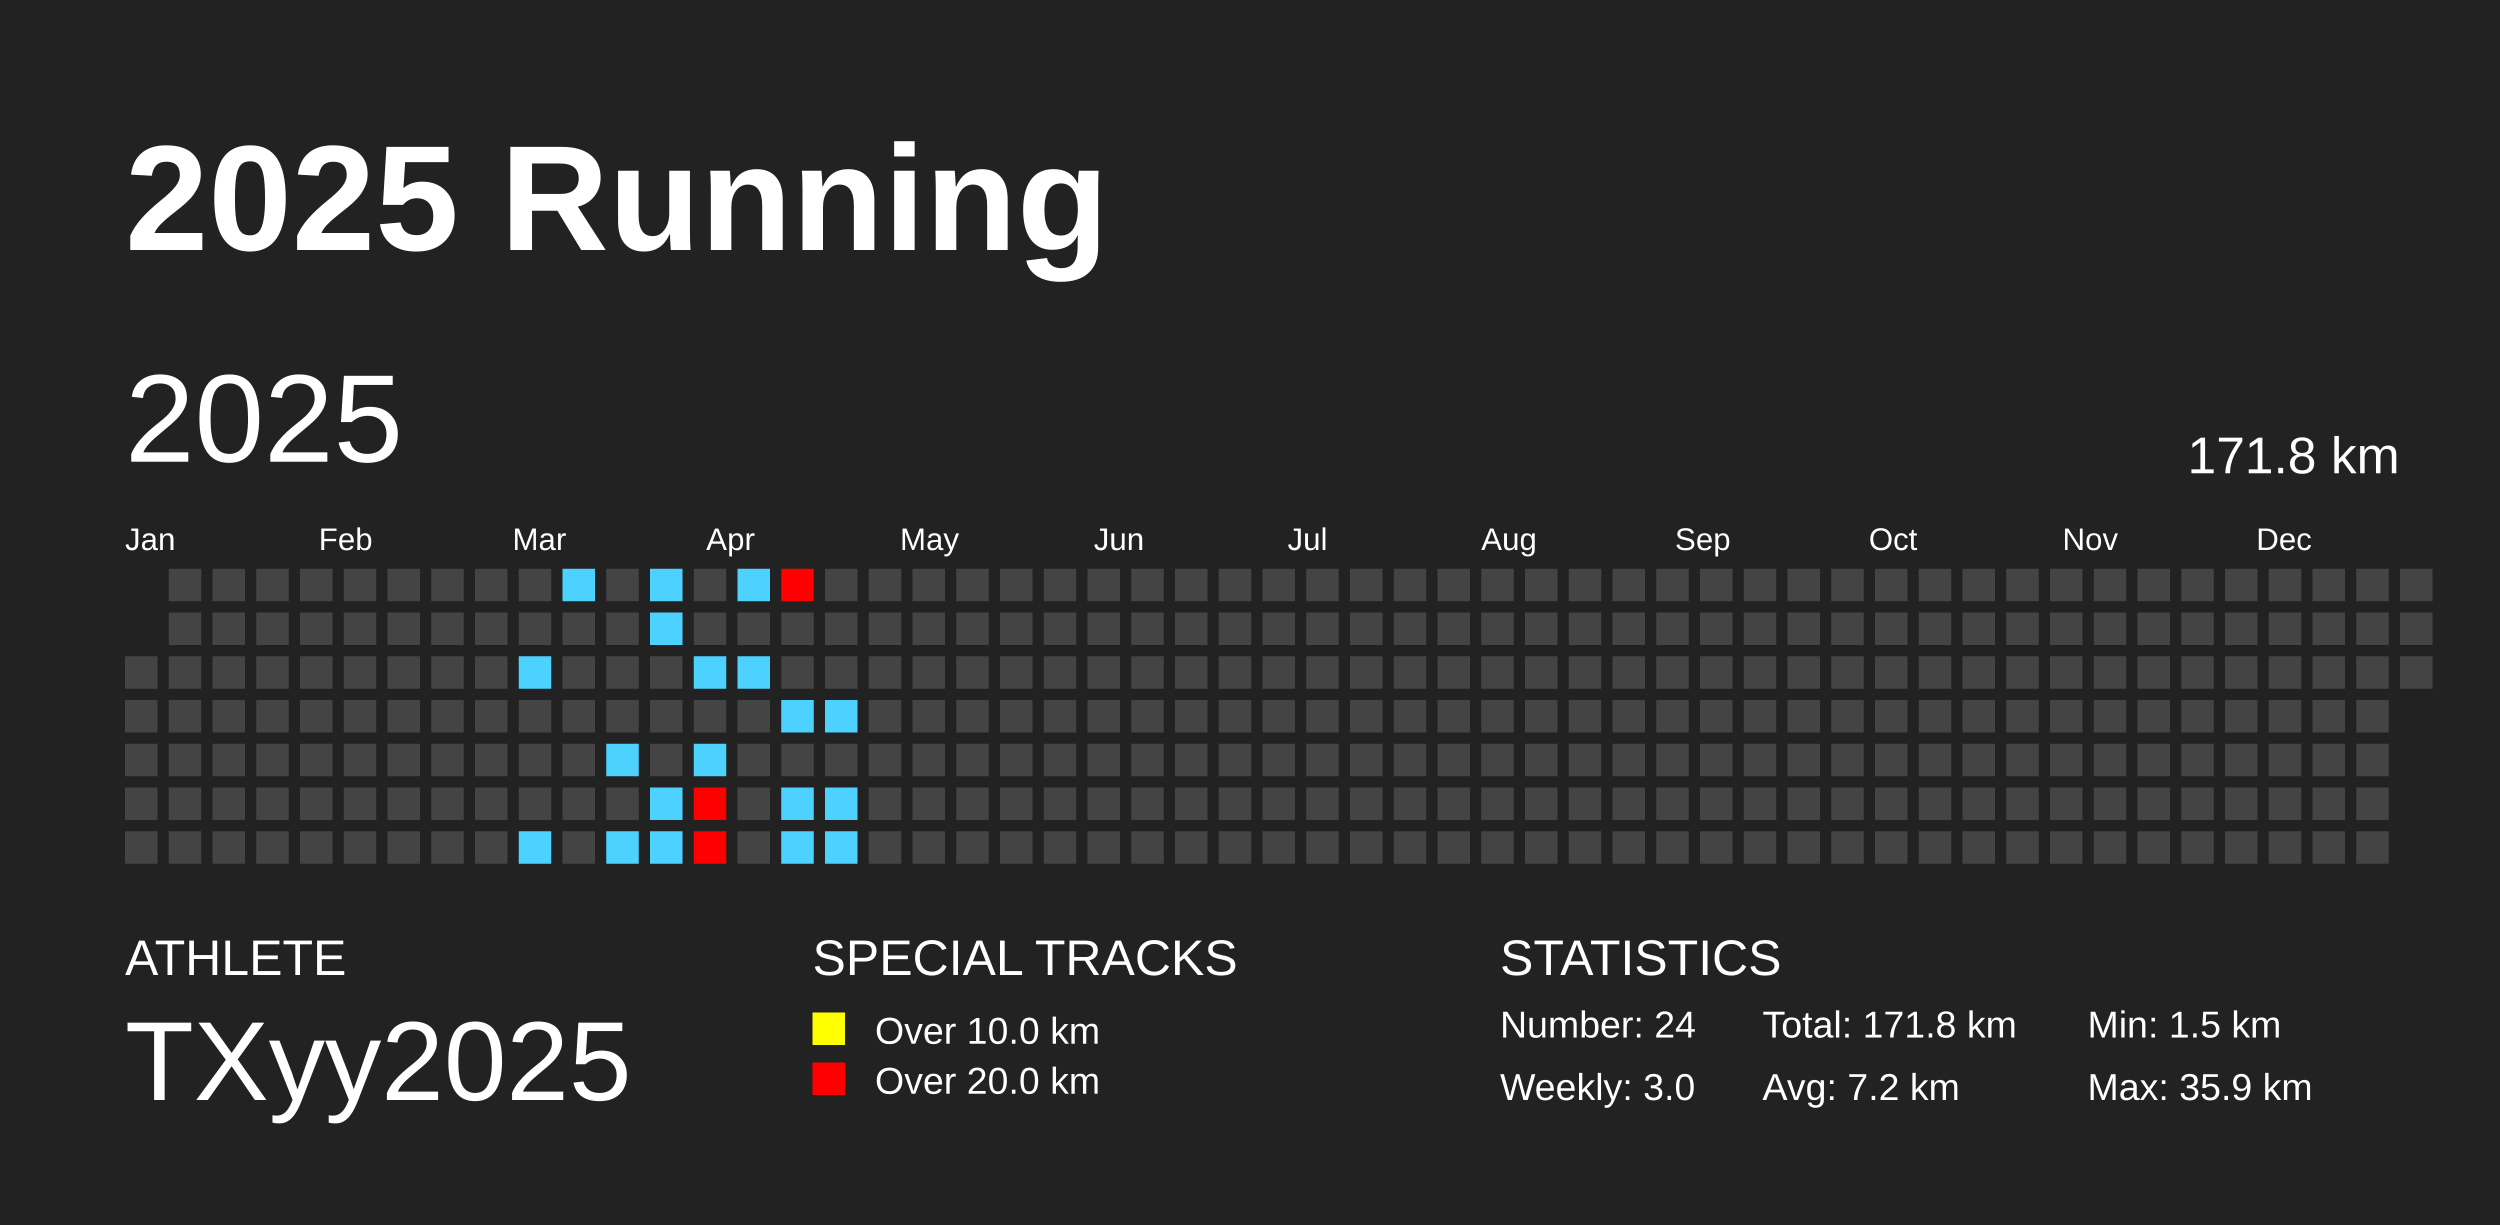
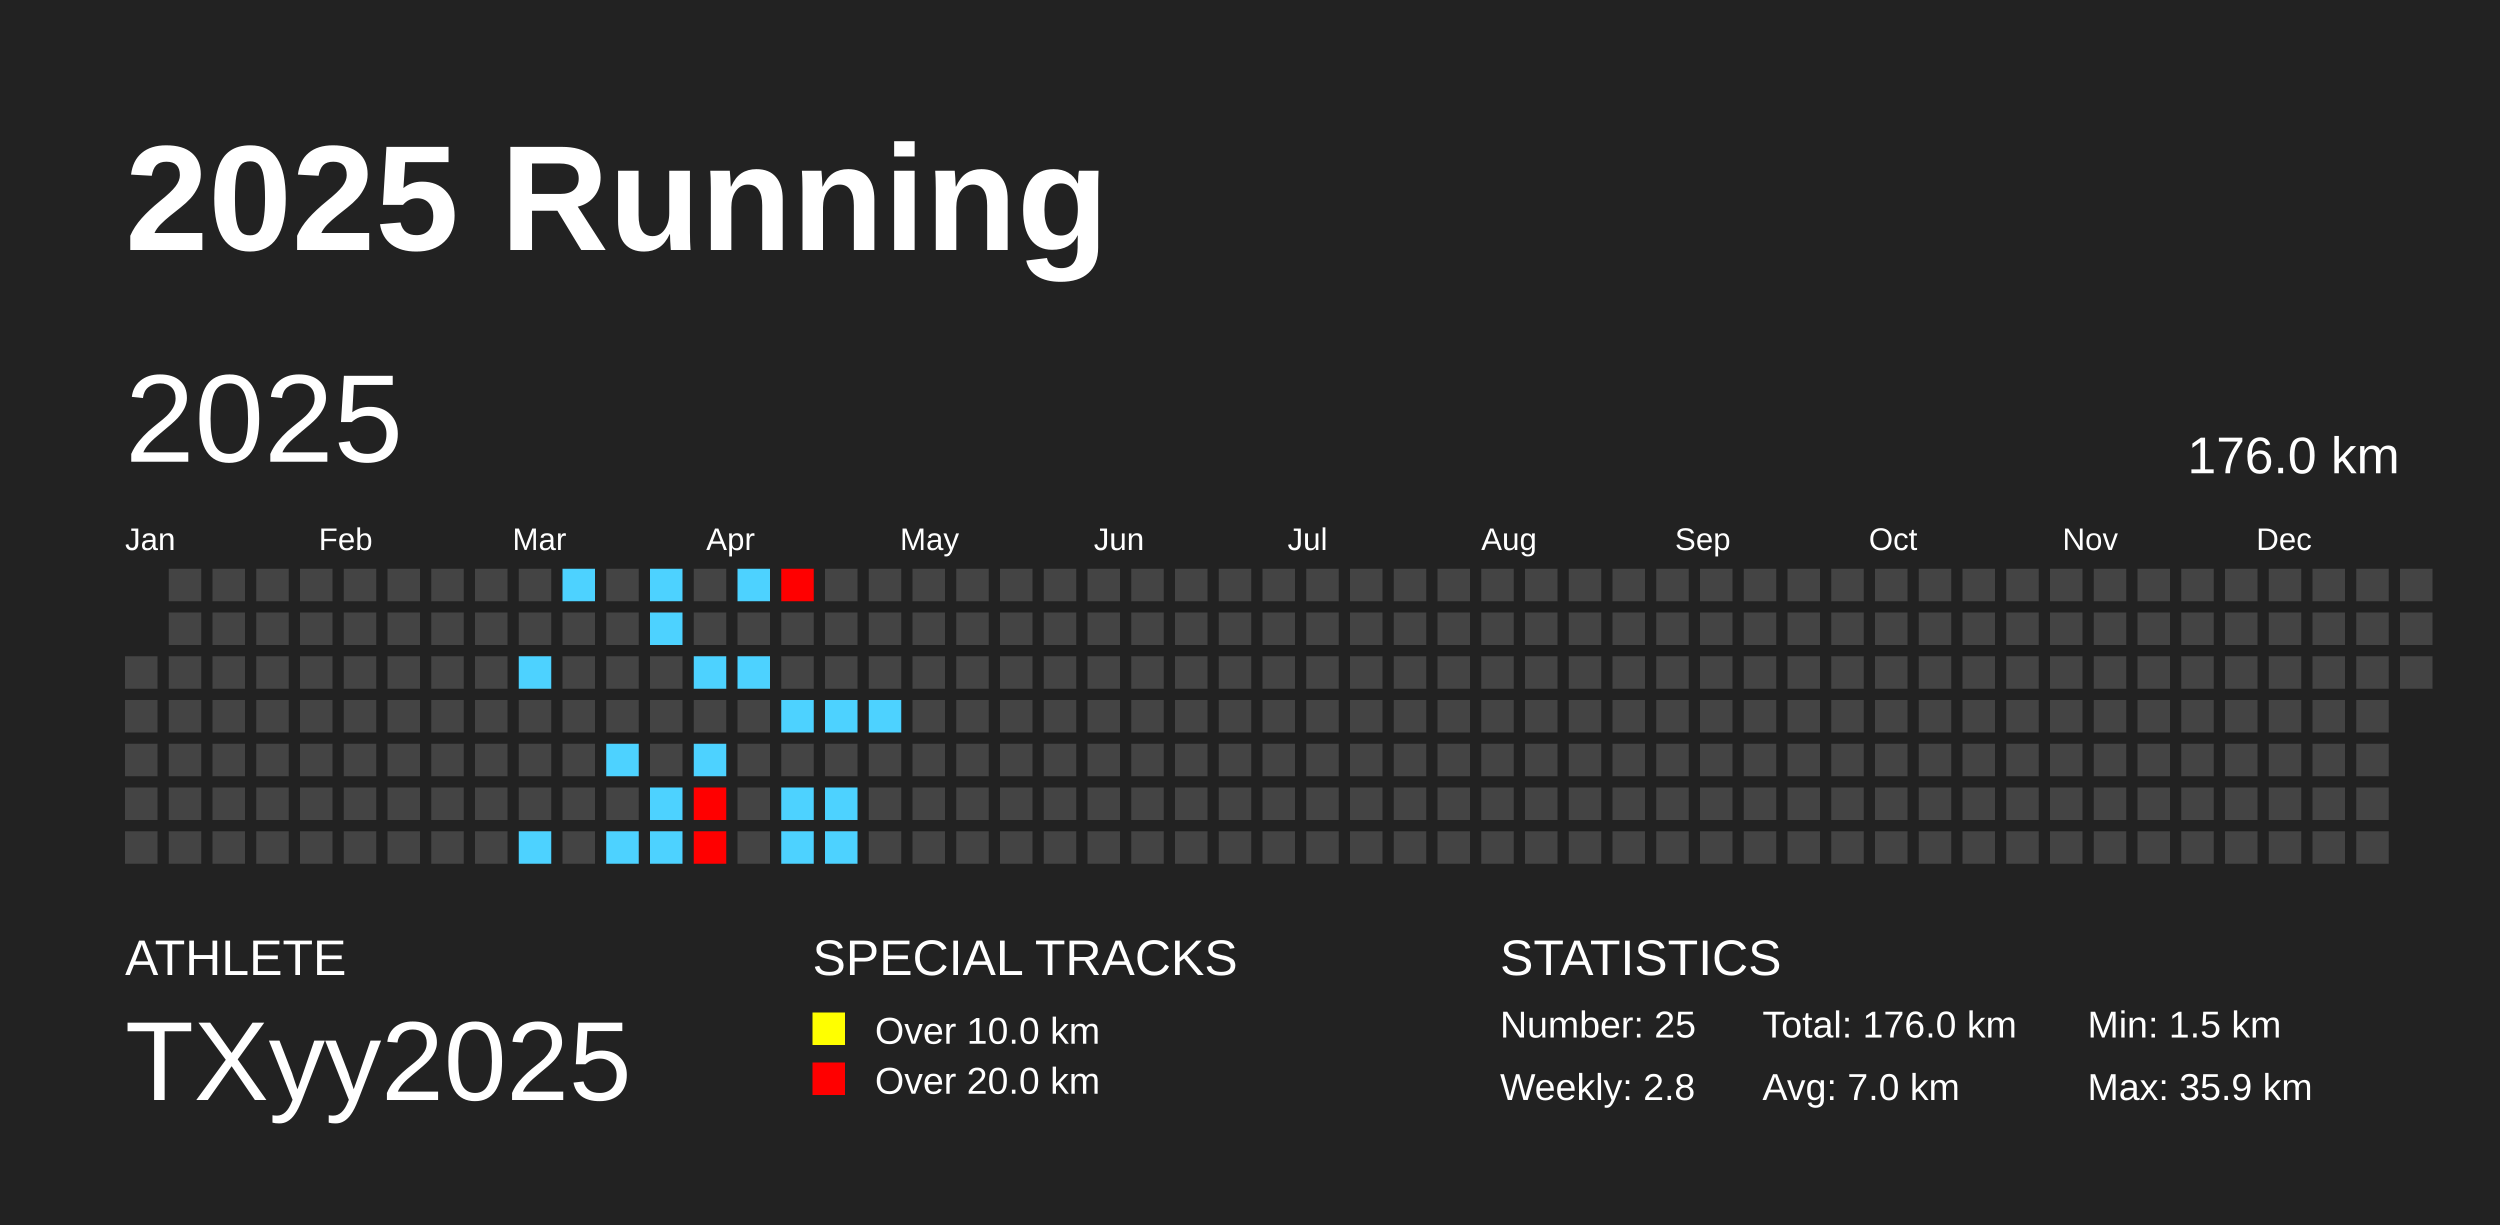
<svg xmlns="http://www.w3.org/2000/svg" baseProfile="full" height="98mm" version="1.1" viewBox="0,0,200,98" width="200mm">
  <defs />
  <rect fill="#222222" height="98" width="200" x="0" y="0" />
  <text fill="#FFFFFF" style="font-size:12px; font-family:Arial; font-weight:bold;" x="10" y="20">2025 Running</text>
  <text fill="#FFFFFF" style="font-size:4px; font-family:Arial" x="10" y="78">ATHLETE</text>
  <text fill="#FFFFFF" style="font-size:9px; font-family:Arial" x="10" y="88">TXyy2025</text>
  <text fill="#FFFFFF" style="font-size:4px; font-family:Arial" x="65" y="78">SPECIAL TRACKS</text>
  <rect fill="yellow" height="2.6" width="2.6" x="65" y="81" />
  <text fill="#FFFFFF" style="font-size:3px; font-family:Arial" x="70" y="83.5">Over 10.0 km</text>
  <rect fill="red" height="2.6" width="2.6" x="65" y="85" />
  <text fill="#FFFFFF" style="font-size:3px; font-family:Arial" x="70" y="87.5">Over 20.0 km</text>
  <text fill="#FFFFFF" style="font-size:4px; font-family:Arial" x="120" y="78">STATISTICS</text>
-   <text fill="#FFFFFF" style="font-size:3px; font-family:Arial" x="120" y="83">Number: 24</text>
-   <text fill="#FFFFFF" style="font-size:3px; font-family:Arial" x="120" y="88">Weekly: 3.0</text>
-   <text fill="#FFFFFF" style="font-size:3px; font-family:Arial" x="141" y="83">Total: 171.8 km</text>
-   <text fill="#FFFFFF" style="font-size:3px; font-family:Arial" x="141" y="88">Avg: 7.2 km</text>
+   <text fill="#FFFFFF" style="font-size:3px; font-family:Arial" x="120" y="83">Number: 25</text>
+   <text fill="#FFFFFF" style="font-size:3px; font-family:Arial" x="120" y="88">Weekly: 2.8</text>
+   <text fill="#FFFFFF" style="font-size:3px; font-family:Arial" x="141" y="83">Total: 176.0 km</text>
+   <text fill="#FFFFFF" style="font-size:3px; font-family:Arial" x="141" y="88">Avg: 7.0 km</text>
  <text fill="#FFFFFF" style="font-size:3px; font-family:Arial" x="167" y="83">Min: 1.5 km</text>
  <text fill="#FFFFFF" style="font-size:3px; font-family:Arial" x="167" y="88">Max: 35.9 km</text>
  <text dominant-baseline="hanging" fill="#FFFFFF" style="font-size:10.0px; font-family:Arial;" x="10" y="30">2025</text>
-   <text dominant-baseline="hanging" fill="#FFFFFF" style="font-size:4.125px; font-family:Arial;" x="175" y="35">171.8 km</text>
+   <text dominant-baseline="hanging" fill="#FFFFFF" style="font-size:4.125px; font-family:Arial;" x="175" y="35">176.0 km</text>
  <text fill="#FFFFFF" style="font-size:2.5px; font-family:Arial" x="10.0" y="44">Jan</text>
  <text fill="#FFFFFF" style="font-size:2.5px; font-family:Arial" x="25.5" y="44">Feb</text>
  <text fill="#FFFFFF" style="font-size:2.5px; font-family:Arial" x="41.0" y="44">Mar</text>
  <text fill="#FFFFFF" style="font-size:2.5px; font-family:Arial" x="56.5" y="44">Apr</text>
  <text fill="#FFFFFF" style="font-size:2.5px; font-family:Arial" x="72.0" y="44">May</text>
  <text fill="#FFFFFF" style="font-size:2.5px; font-family:Arial" x="87.5" y="44">Jun</text>
  <text fill="#FFFFFF" style="font-size:2.5px; font-family:Arial" x="103.0" y="44">Jul</text>
  <text fill="#FFFFFF" style="font-size:2.5px; font-family:Arial" x="118.5" y="44">Aug</text>
  <text fill="#FFFFFF" style="font-size:2.5px; font-family:Arial" x="134.0" y="44">Sep</text>
  <text fill="#FFFFFF" style="font-size:2.5px; font-family:Arial" x="149.5" y="44">Oct</text>
  <text fill="#FFFFFF" style="font-size:2.5px; font-family:Arial" x="165.0" y="44">Nov</text>
  <text fill="#FFFFFF" style="font-size:2.5px; font-family:Arial" x="180.5" y="44">Dec</text>
  <rect fill="#444444" height="2.6" width="2.6" x="10.0" y="52.5" />
  <rect fill="#444444" height="2.6" width="2.6" x="10.0" y="56.0" />
  <rect fill="#444444" height="2.6" width="2.6" x="10.0" y="59.5" />
  <rect fill="#444444" height="2.6" width="2.6" x="10.0" y="63.0" />
  <rect fill="#444444" height="2.6" width="2.6" x="10.0" y="66.5" />
  <rect fill="#444444" height="2.6" width="2.6" x="13.5" y="45.5" />
  <rect fill="#444444" height="2.6" width="2.6" x="13.5" y="49.0" />
  <rect fill="#444444" height="2.6" width="2.6" x="13.5" y="52.5" />
  <rect fill="#444444" height="2.6" width="2.6" x="13.5" y="56.0" />
  <rect fill="#444444" height="2.6" width="2.6" x="13.5" y="59.5" />
  <rect fill="#444444" height="2.6" width="2.6" x="13.5" y="63.0" />
  <rect fill="#444444" height="2.6" width="2.6" x="13.5" y="66.5" />
  <rect fill="#444444" height="2.6" width="2.6" x="17.0" y="45.5" />
  <rect fill="#444444" height="2.6" width="2.6" x="17.0" y="49.0" />
  <rect fill="#444444" height="2.6" width="2.6" x="17.0" y="52.5" />
  <rect fill="#444444" height="2.6" width="2.6" x="17.0" y="56.0" />
  <rect fill="#444444" height="2.6" width="2.6" x="17.0" y="59.5" />
  <rect fill="#444444" height="2.6" width="2.6" x="17.0" y="63.0" />
  <rect fill="#444444" height="2.6" width="2.6" x="17.0" y="66.5" />
  <rect fill="#444444" height="2.6" width="2.6" x="20.5" y="45.5" />
  <rect fill="#444444" height="2.6" width="2.6" x="20.5" y="49.0" />
  <rect fill="#444444" height="2.6" width="2.6" x="20.5" y="52.5" />
  <rect fill="#444444" height="2.6" width="2.6" x="20.5" y="56.0" />
  <rect fill="#444444" height="2.6" width="2.6" x="20.5" y="59.5" />
  <rect fill="#444444" height="2.6" width="2.6" x="20.5" y="63.0" />
  <rect fill="#444444" height="2.6" width="2.6" x="20.5" y="66.5" />
  <rect fill="#444444" height="2.6" width="2.6" x="24.0" y="45.5" />
  <rect fill="#444444" height="2.6" width="2.6" x="24.0" y="49.0" />
  <rect fill="#444444" height="2.6" width="2.6" x="24.0" y="52.5" />
  <rect fill="#444444" height="2.6" width="2.6" x="24.0" y="56.0" />
  <rect fill="#444444" height="2.6" width="2.6" x="24.0" y="59.5" />
  <rect fill="#444444" height="2.6" width="2.6" x="24.0" y="63.0" />
  <rect fill="#444444" height="2.6" width="2.6" x="24.0" y="66.5" />
  <rect fill="#444444" height="2.6" width="2.6" x="27.5" y="45.5" />
  <rect fill="#444444" height="2.6" width="2.6" x="27.5" y="49.0" />
  <rect fill="#444444" height="2.6" width="2.6" x="27.5" y="52.5" />
  <rect fill="#444444" height="2.6" width="2.6" x="27.5" y="56.0" />
  <rect fill="#444444" height="2.6" width="2.6" x="27.5" y="59.5" />
  <rect fill="#444444" height="2.6" width="2.6" x="27.5" y="63.0" />
  <rect fill="#444444" height="2.6" width="2.6" x="27.5" y="66.5" />
  <rect fill="#444444" height="2.6" width="2.6" x="31.0" y="45.5" />
  <rect fill="#444444" height="2.6" width="2.6" x="31.0" y="49.0" />
  <rect fill="#444444" height="2.6" width="2.6" x="31.0" y="52.5" />
  <rect fill="#444444" height="2.6" width="2.6" x="31.0" y="56.0" />
  <rect fill="#444444" height="2.6" width="2.6" x="31.0" y="59.5" />
  <rect fill="#444444" height="2.6" width="2.6" x="31.0" y="63.0" />
  <rect fill="#444444" height="2.6" width="2.6" x="31.0" y="66.5" />
  <rect fill="#444444" height="2.6" width="2.6" x="34.5" y="45.5" />
  <rect fill="#444444" height="2.6" width="2.6" x="34.5" y="49.0" />
  <rect fill="#444444" height="2.6" width="2.6" x="34.5" y="52.5" />
  <rect fill="#444444" height="2.6" width="2.6" x="34.5" y="56.0" />
  <rect fill="#444444" height="2.6" width="2.6" x="34.5" y="59.5" />
  <rect fill="#444444" height="2.6" width="2.6" x="34.5" y="63.0" />
  <rect fill="#444444" height="2.6" width="2.6" x="34.5" y="66.5" />
  <rect fill="#444444" height="2.6" width="2.6" x="38.0" y="45.5" />
  <rect fill="#444444" height="2.6" width="2.6" x="38.0" y="49.0" />
  <rect fill="#444444" height="2.6" width="2.6" x="38.0" y="52.5" />
  <rect fill="#444444" height="2.6" width="2.6" x="38.0" y="56.0" />
  <rect fill="#444444" height="2.6" width="2.6" x="38.0" y="59.5" />
  <rect fill="#444444" height="2.6" width="2.6" x="38.0" y="63.0" />
  <rect fill="#444444" height="2.6" width="2.6" x="38.0" y="66.5" />
  <rect fill="#444444" height="2.6" width="2.6" x="41.5" y="45.5" />
  <rect fill="#444444" height="2.6" width="2.6" x="41.5" y="49.0" />
  <rect fill="#4dd2ff" height="2.6" width="2.6" x="41.5" y="52.5" />
  <rect fill="#444444" height="2.6" width="2.6" x="41.5" y="56.0" />
  <rect fill="#444444" height="2.6" width="2.6" x="41.5" y="59.5" />
  <rect fill="#444444" height="2.6" width="2.6" x="41.5" y="63.0" />
  <rect fill="#4dd2ff" height="2.6" width="2.6" x="41.5" y="66.5" />
  <rect fill="#4dd2ff" height="2.6" width="2.6" x="45.0" y="45.5" />
  <rect fill="#444444" height="2.6" width="2.6" x="45.0" y="49.0" />
  <rect fill="#444444" height="2.6" width="2.6" x="45.0" y="52.5" />
  <rect fill="#444444" height="2.6" width="2.6" x="45.0" y="56.0" />
  <rect fill="#444444" height="2.6" width="2.6" x="45.0" y="59.5" />
  <rect fill="#444444" height="2.6" width="2.6" x="45.0" y="63.0" />
  <rect fill="#444444" height="2.6" width="2.6" x="45.0" y="66.5" />
  <rect fill="#444444" height="2.6" width="2.6" x="48.5" y="45.5" />
  <rect fill="#444444" height="2.6" width="2.6" x="48.5" y="49.0" />
  <rect fill="#444444" height="2.6" width="2.6" x="48.5" y="52.5" />
  <rect fill="#444444" height="2.6" width="2.6" x="48.5" y="56.0" />
  <rect fill="#4dd2ff" height="2.6" width="2.6" x="48.5" y="59.5" />
  <rect fill="#444444" height="2.6" width="2.6" x="48.5" y="63.0" />
  <rect fill="#4dd2ff" height="2.6" width="2.6" x="48.5" y="66.5" />
  <rect fill="#4dd2ff" height="2.6" width="2.6" x="52.0" y="45.5" />
  <rect fill="#4dd2ff" height="2.6" width="2.6" x="52.0" y="49.0" />
  <rect fill="#444444" height="2.6" width="2.6" x="52.0" y="52.5" />
  <rect fill="#444444" height="2.6" width="2.6" x="52.0" y="56.0" />
  <rect fill="#444444" height="2.6" width="2.6" x="52.0" y="59.5" />
  <rect fill="#4dd2ff" height="2.6" width="2.6" x="52.0" y="63.0" />
  <rect fill="#4dd2ff" height="2.6" width="2.6" x="52.0" y="66.5" />
  <rect fill="#444444" height="2.6" width="2.6" x="55.5" y="45.5" />
  <rect fill="#444444" height="2.6" width="2.6" x="55.5" y="49.0" />
  <rect fill="#4dd2ff" height="2.6" width="2.6" x="55.5" y="52.5" />
  <rect fill="#444444" height="2.6" width="2.6" x="55.5" y="56.0" />
  <rect fill="#4dd2ff" height="2.6" width="2.6" x="55.5" y="59.5" />
  <rect fill="red" height="2.6" width="2.6" x="55.5" y="63.0" />
  <rect fill="red" height="2.6" width="2.6" x="55.5" y="66.5" />
  <rect fill="#4dd2ff" height="2.6" width="2.6" x="59.0" y="45.5" />
  <rect fill="#444444" height="2.6" width="2.6" x="59.0" y="49.0" />
  <rect fill="#4dd2ff" height="2.6" width="2.6" x="59.0" y="52.5" />
  <rect fill="#444444" height="2.6" width="2.6" x="59.0" y="56.0" />
  <rect fill="#444444" height="2.6" width="2.6" x="59.0" y="59.5" />
  <rect fill="#444444" height="2.6" width="2.6" x="59.0" y="63.0" />
  <rect fill="#444444" height="2.6" width="2.6" x="59.0" y="66.5" />
  <rect fill="red" height="2.6" width="2.6" x="62.5" y="45.5" />
  <rect fill="#444444" height="2.6" width="2.6" x="62.5" y="49.0" />
  <rect fill="#444444" height="2.6" width="2.6" x="62.5" y="52.5" />
  <rect fill="#4dd2ff" height="2.6" width="2.6" x="62.5" y="56.0" />
  <rect fill="#444444" height="2.6" width="2.6" x="62.5" y="59.5" />
  <rect fill="#4dd2ff" height="2.6" width="2.6" x="62.5" y="63.0" />
  <rect fill="#4dd2ff" height="2.6" width="2.6" x="62.5" y="66.5" />
  <rect fill="#444444" height="2.6" width="2.6" x="66.0" y="45.5" />
  <rect fill="#444444" height="2.6" width="2.6" x="66.0" y="49.0" />
  <rect fill="#444444" height="2.6" width="2.6" x="66.0" y="52.5" />
  <rect fill="#4dd2ff" height="2.6" width="2.6" x="66.0" y="56.0" />
  <rect fill="#444444" height="2.6" width="2.6" x="66.0" y="59.5" />
  <rect fill="#4dd2ff" height="2.6" width="2.6" x="66.0" y="63.0" />
  <rect fill="#4dd2ff" height="2.6" width="2.6" x="66.0" y="66.5" />
  <rect fill="#444444" height="2.6" width="2.6" x="69.5" y="45.5" />
  <rect fill="#444444" height="2.6" width="2.6" x="69.5" y="49.0" />
  <rect fill="#444444" height="2.6" width="2.6" x="69.5" y="52.5" />
-   <rect fill="#444444" height="2.6" width="2.6" x="69.5" y="56.0" />
+   <rect fill="#4dd2ff" height="2.6" width="2.6" x="69.5" y="56.0" />
  <rect fill="#444444" height="2.6" width="2.6" x="69.5" y="59.5" />
  <rect fill="#444444" height="2.6" width="2.6" x="69.5" y="63.0" />
  <rect fill="#444444" height="2.6" width="2.6" x="69.5" y="66.5" />
  <rect fill="#444444" height="2.6" width="2.6" x="73.0" y="45.5" />
  <rect fill="#444444" height="2.6" width="2.6" x="73.0" y="49.0" />
  <rect fill="#444444" height="2.6" width="2.6" x="73.0" y="52.5" />
  <rect fill="#444444" height="2.6" width="2.6" x="73.0" y="56.0" />
  <rect fill="#444444" height="2.6" width="2.6" x="73.0" y="59.5" />
  <rect fill="#444444" height="2.6" width="2.6" x="73.0" y="63.0" />
  <rect fill="#444444" height="2.6" width="2.6" x="73.0" y="66.5" />
  <rect fill="#444444" height="2.6" width="2.6" x="76.5" y="45.5" />
  <rect fill="#444444" height="2.6" width="2.6" x="76.5" y="49.0" />
  <rect fill="#444444" height="2.6" width="2.6" x="76.5" y="52.5" />
  <rect fill="#444444" height="2.6" width="2.6" x="76.5" y="56.0" />
  <rect fill="#444444" height="2.6" width="2.6" x="76.5" y="59.5" />
  <rect fill="#444444" height="2.6" width="2.6" x="76.5" y="63.0" />
  <rect fill="#444444" height="2.6" width="2.6" x="76.5" y="66.5" />
  <rect fill="#444444" height="2.6" width="2.6" x="80.0" y="45.5" />
  <rect fill="#444444" height="2.6" width="2.6" x="80.0" y="49.0" />
  <rect fill="#444444" height="2.6" width="2.6" x="80.0" y="52.5" />
  <rect fill="#444444" height="2.6" width="2.6" x="80.0" y="56.0" />
  <rect fill="#444444" height="2.6" width="2.6" x="80.0" y="59.5" />
  <rect fill="#444444" height="2.6" width="2.6" x="80.0" y="63.0" />
  <rect fill="#444444" height="2.6" width="2.6" x="80.0" y="66.5" />
  <rect fill="#444444" height="2.6" width="2.6" x="83.5" y="45.5" />
  <rect fill="#444444" height="2.6" width="2.6" x="83.5" y="49.0" />
  <rect fill="#444444" height="2.6" width="2.6" x="83.5" y="52.5" />
  <rect fill="#444444" height="2.6" width="2.6" x="83.5" y="56.0" />
  <rect fill="#444444" height="2.6" width="2.6" x="83.5" y="59.5" />
  <rect fill="#444444" height="2.6" width="2.6" x="83.5" y="63.0" />
  <rect fill="#444444" height="2.6" width="2.6" x="83.5" y="66.5" />
  <rect fill="#444444" height="2.6" width="2.6" x="87.0" y="45.5" />
  <rect fill="#444444" height="2.6" width="2.6" x="87.0" y="49.0" />
  <rect fill="#444444" height="2.6" width="2.6" x="87.0" y="52.5" />
  <rect fill="#444444" height="2.6" width="2.6" x="87.0" y="56.0" />
  <rect fill="#444444" height="2.6" width="2.6" x="87.0" y="59.5" />
  <rect fill="#444444" height="2.6" width="2.6" x="87.0" y="63.0" />
  <rect fill="#444444" height="2.6" width="2.6" x="87.0" y="66.5" />
  <rect fill="#444444" height="2.6" width="2.6" x="90.5" y="45.5" />
  <rect fill="#444444" height="2.6" width="2.6" x="90.5" y="49.0" />
  <rect fill="#444444" height="2.6" width="2.6" x="90.5" y="52.5" />
  <rect fill="#444444" height="2.6" width="2.6" x="90.5" y="56.0" />
  <rect fill="#444444" height="2.6" width="2.6" x="90.5" y="59.5" />
  <rect fill="#444444" height="2.6" width="2.6" x="90.5" y="63.0" />
  <rect fill="#444444" height="2.6" width="2.6" x="90.5" y="66.5" />
  <rect fill="#444444" height="2.6" width="2.6" x="94.0" y="45.5" />
  <rect fill="#444444" height="2.6" width="2.6" x="94.0" y="49.0" />
  <rect fill="#444444" height="2.6" width="2.6" x="94.0" y="52.5" />
  <rect fill="#444444" height="2.6" width="2.6" x="94.0" y="56.0" />
  <rect fill="#444444" height="2.6" width="2.6" x="94.0" y="59.5" />
  <rect fill="#444444" height="2.6" width="2.6" x="94.0" y="63.0" />
  <rect fill="#444444" height="2.6" width="2.6" x="94.0" y="66.5" />
  <rect fill="#444444" height="2.6" width="2.6" x="97.5" y="45.5" />
  <rect fill="#444444" height="2.6" width="2.6" x="97.5" y="49.0" />
  <rect fill="#444444" height="2.6" width="2.6" x="97.5" y="52.5" />
  <rect fill="#444444" height="2.6" width="2.6" x="97.5" y="56.0" />
  <rect fill="#444444" height="2.6" width="2.6" x="97.5" y="59.5" />
  <rect fill="#444444" height="2.6" width="2.6" x="97.5" y="63.0" />
  <rect fill="#444444" height="2.6" width="2.6" x="97.5" y="66.5" />
  <rect fill="#444444" height="2.6" width="2.6" x="101.0" y="45.5" />
  <rect fill="#444444" height="2.6" width="2.6" x="101.0" y="49.0" />
  <rect fill="#444444" height="2.6" width="2.6" x="101.0" y="52.5" />
  <rect fill="#444444" height="2.6" width="2.6" x="101.0" y="56.0" />
  <rect fill="#444444" height="2.6" width="2.6" x="101.0" y="59.5" />
  <rect fill="#444444" height="2.6" width="2.6" x="101.0" y="63.0" />
  <rect fill="#444444" height="2.6" width="2.6" x="101.0" y="66.5" />
  <rect fill="#444444" height="2.6" width="2.6" x="104.5" y="45.5" />
  <rect fill="#444444" height="2.6" width="2.6" x="104.5" y="49.0" />
  <rect fill="#444444" height="2.6" width="2.6" x="104.5" y="52.5" />
  <rect fill="#444444" height="2.6" width="2.6" x="104.5" y="56.0" />
  <rect fill="#444444" height="2.6" width="2.6" x="104.5" y="59.5" />
  <rect fill="#444444" height="2.6" width="2.6" x="104.5" y="63.0" />
  <rect fill="#444444" height="2.6" width="2.6" x="104.5" y="66.5" />
  <rect fill="#444444" height="2.6" width="2.6" x="108.0" y="45.5" />
  <rect fill="#444444" height="2.6" width="2.6" x="108.0" y="49.0" />
  <rect fill="#444444" height="2.6" width="2.6" x="108.0" y="52.5" />
  <rect fill="#444444" height="2.6" width="2.6" x="108.0" y="56.0" />
  <rect fill="#444444" height="2.6" width="2.6" x="108.0" y="59.5" />
  <rect fill="#444444" height="2.6" width="2.6" x="108.0" y="63.0" />
  <rect fill="#444444" height="2.6" width="2.6" x="108.0" y="66.5" />
  <rect fill="#444444" height="2.6" width="2.6" x="111.5" y="45.5" />
  <rect fill="#444444" height="2.6" width="2.6" x="111.5" y="49.0" />
  <rect fill="#444444" height="2.6" width="2.6" x="111.5" y="52.5" />
  <rect fill="#444444" height="2.6" width="2.6" x="111.5" y="56.0" />
  <rect fill="#444444" height="2.6" width="2.6" x="111.5" y="59.5" />
  <rect fill="#444444" height="2.6" width="2.6" x="111.5" y="63.0" />
  <rect fill="#444444" height="2.6" width="2.6" x="111.5" y="66.5" />
  <rect fill="#444444" height="2.6" width="2.6" x="115.0" y="45.5" />
  <rect fill="#444444" height="2.6" width="2.6" x="115.0" y="49.0" />
  <rect fill="#444444" height="2.6" width="2.6" x="115.0" y="52.5" />
  <rect fill="#444444" height="2.6" width="2.6" x="115.0" y="56.0" />
  <rect fill="#444444" height="2.6" width="2.6" x="115.0" y="59.5" />
  <rect fill="#444444" height="2.6" width="2.6" x="115.0" y="63.0" />
  <rect fill="#444444" height="2.6" width="2.6" x="115.0" y="66.5" />
  <rect fill="#444444" height="2.6" width="2.6" x="118.5" y="45.5" />
  <rect fill="#444444" height="2.6" width="2.6" x="118.5" y="49.0" />
  <rect fill="#444444" height="2.6" width="2.6" x="118.5" y="52.5" />
  <rect fill="#444444" height="2.6" width="2.6" x="118.5" y="56.0" />
  <rect fill="#444444" height="2.6" width="2.6" x="118.5" y="59.5" />
  <rect fill="#444444" height="2.6" width="2.6" x="118.5" y="63.0" />
  <rect fill="#444444" height="2.6" width="2.6" x="118.5" y="66.5" />
  <rect fill="#444444" height="2.6" width="2.6" x="122.0" y="45.5" />
  <rect fill="#444444" height="2.6" width="2.6" x="122.0" y="49.0" />
  <rect fill="#444444" height="2.6" width="2.6" x="122.0" y="52.5" />
  <rect fill="#444444" height="2.6" width="2.6" x="122.0" y="56.0" />
  <rect fill="#444444" height="2.6" width="2.6" x="122.0" y="59.5" />
  <rect fill="#444444" height="2.6" width="2.6" x="122.0" y="63.0" />
  <rect fill="#444444" height="2.6" width="2.6" x="122.0" y="66.5" />
  <rect fill="#444444" height="2.6" width="2.6" x="125.5" y="45.5" />
  <rect fill="#444444" height="2.6" width="2.6" x="125.5" y="49.0" />
  <rect fill="#444444" height="2.6" width="2.6" x="125.5" y="52.5" />
  <rect fill="#444444" height="2.6" width="2.6" x="125.5" y="56.0" />
  <rect fill="#444444" height="2.6" width="2.6" x="125.5" y="59.5" />
  <rect fill="#444444" height="2.6" width="2.6" x="125.5" y="63.0" />
  <rect fill="#444444" height="2.6" width="2.6" x="125.5" y="66.5" />
  <rect fill="#444444" height="2.6" width="2.6" x="129.0" y="45.5" />
  <rect fill="#444444" height="2.6" width="2.6" x="129.0" y="49.0" />
  <rect fill="#444444" height="2.6" width="2.6" x="129.0" y="52.5" />
  <rect fill="#444444" height="2.6" width="2.6" x="129.0" y="56.0" />
  <rect fill="#444444" height="2.6" width="2.6" x="129.0" y="59.5" />
  <rect fill="#444444" height="2.6" width="2.6" x="129.0" y="63.0" />
  <rect fill="#444444" height="2.6" width="2.6" x="129.0" y="66.5" />
  <rect fill="#444444" height="2.6" width="2.6" x="132.5" y="45.5" />
  <rect fill="#444444" height="2.6" width="2.6" x="132.5" y="49.0" />
  <rect fill="#444444" height="2.6" width="2.6" x="132.5" y="52.5" />
  <rect fill="#444444" height="2.6" width="2.6" x="132.5" y="56.0" />
  <rect fill="#444444" height="2.6" width="2.6" x="132.5" y="59.5" />
  <rect fill="#444444" height="2.6" width="2.6" x="132.5" y="63.0" />
  <rect fill="#444444" height="2.6" width="2.6" x="132.5" y="66.5" />
  <rect fill="#444444" height="2.6" width="2.6" x="136.0" y="45.5" />
  <rect fill="#444444" height="2.6" width="2.6" x="136.0" y="49.0" />
  <rect fill="#444444" height="2.6" width="2.6" x="136.0" y="52.5" />
  <rect fill="#444444" height="2.6" width="2.6" x="136.0" y="56.0" />
  <rect fill="#444444" height="2.6" width="2.6" x="136.0" y="59.5" />
  <rect fill="#444444" height="2.6" width="2.6" x="136.0" y="63.0" />
  <rect fill="#444444" height="2.6" width="2.6" x="136.0" y="66.5" />
  <rect fill="#444444" height="2.6" width="2.6" x="139.5" y="45.5" />
  <rect fill="#444444" height="2.6" width="2.6" x="139.5" y="49.0" />
  <rect fill="#444444" height="2.6" width="2.6" x="139.5" y="52.5" />
  <rect fill="#444444" height="2.6" width="2.6" x="139.5" y="56.0" />
  <rect fill="#444444" height="2.6" width="2.6" x="139.5" y="59.5" />
  <rect fill="#444444" height="2.6" width="2.6" x="139.5" y="63.0" />
  <rect fill="#444444" height="2.6" width="2.6" x="139.5" y="66.5" />
  <rect fill="#444444" height="2.6" width="2.6" x="143.0" y="45.5" />
  <rect fill="#444444" height="2.6" width="2.6" x="143.0" y="49.0" />
  <rect fill="#444444" height="2.6" width="2.6" x="143.0" y="52.5" />
  <rect fill="#444444" height="2.6" width="2.6" x="143.0" y="56.0" />
  <rect fill="#444444" height="2.6" width="2.6" x="143.0" y="59.5" />
  <rect fill="#444444" height="2.6" width="2.6" x="143.0" y="63.0" />
  <rect fill="#444444" height="2.6" width="2.6" x="143.0" y="66.5" />
  <rect fill="#444444" height="2.6" width="2.6" x="146.5" y="45.5" />
  <rect fill="#444444" height="2.6" width="2.6" x="146.5" y="49.0" />
  <rect fill="#444444" height="2.6" width="2.6" x="146.5" y="52.5" />
  <rect fill="#444444" height="2.6" width="2.6" x="146.5" y="56.0" />
  <rect fill="#444444" height="2.6" width="2.6" x="146.5" y="59.5" />
  <rect fill="#444444" height="2.6" width="2.6" x="146.5" y="63.0" />
  <rect fill="#444444" height="2.6" width="2.6" x="146.5" y="66.5" />
  <rect fill="#444444" height="2.6" width="2.6" x="150.0" y="45.5" />
  <rect fill="#444444" height="2.6" width="2.6" x="150.0" y="49.0" />
  <rect fill="#444444" height="2.6" width="2.6" x="150.0" y="52.5" />
  <rect fill="#444444" height="2.6" width="2.6" x="150.0" y="56.0" />
  <rect fill="#444444" height="2.6" width="2.6" x="150.0" y="59.5" />
  <rect fill="#444444" height="2.6" width="2.6" x="150.0" y="63.0" />
  <rect fill="#444444" height="2.6" width="2.6" x="150.0" y="66.5" />
  <rect fill="#444444" height="2.6" width="2.6" x="153.5" y="45.5" />
  <rect fill="#444444" height="2.6" width="2.6" x="153.5" y="49.0" />
  <rect fill="#444444" height="2.6" width="2.6" x="153.5" y="52.5" />
  <rect fill="#444444" height="2.6" width="2.6" x="153.5" y="56.0" />
  <rect fill="#444444" height="2.6" width="2.6" x="153.5" y="59.5" />
  <rect fill="#444444" height="2.6" width="2.6" x="153.5" y="63.0" />
  <rect fill="#444444" height="2.6" width="2.6" x="153.5" y="66.5" />
  <rect fill="#444444" height="2.6" width="2.6" x="157.0" y="45.5" />
  <rect fill="#444444" height="2.6" width="2.6" x="157.0" y="49.0" />
  <rect fill="#444444" height="2.6" width="2.6" x="157.0" y="52.5" />
  <rect fill="#444444" height="2.6" width="2.6" x="157.0" y="56.0" />
  <rect fill="#444444" height="2.6" width="2.6" x="157.0" y="59.5" />
  <rect fill="#444444" height="2.6" width="2.6" x="157.0" y="63.0" />
  <rect fill="#444444" height="2.6" width="2.6" x="157.0" y="66.5" />
  <rect fill="#444444" height="2.6" width="2.6" x="160.5" y="45.5" />
  <rect fill="#444444" height="2.6" width="2.6" x="160.5" y="49.0" />
  <rect fill="#444444" height="2.6" width="2.6" x="160.5" y="52.5" />
  <rect fill="#444444" height="2.6" width="2.6" x="160.5" y="56.0" />
  <rect fill="#444444" height="2.6" width="2.6" x="160.5" y="59.5" />
  <rect fill="#444444" height="2.6" width="2.6" x="160.5" y="63.0" />
  <rect fill="#444444" height="2.6" width="2.6" x="160.5" y="66.5" />
  <rect fill="#444444" height="2.6" width="2.6" x="164.0" y="45.5" />
  <rect fill="#444444" height="2.6" width="2.6" x="164.0" y="49.0" />
  <rect fill="#444444" height="2.6" width="2.6" x="164.0" y="52.5" />
  <rect fill="#444444" height="2.6" width="2.6" x="164.0" y="56.0" />
  <rect fill="#444444" height="2.6" width="2.6" x="164.0" y="59.5" />
  <rect fill="#444444" height="2.6" width="2.6" x="164.0" y="63.0" />
  <rect fill="#444444" height="2.6" width="2.6" x="164.0" y="66.5" />
  <rect fill="#444444" height="2.6" width="2.6" x="167.5" y="45.5" />
  <rect fill="#444444" height="2.6" width="2.6" x="167.5" y="49.0" />
  <rect fill="#444444" height="2.6" width="2.6" x="167.5" y="52.5" />
  <rect fill="#444444" height="2.6" width="2.6" x="167.5" y="56.0" />
  <rect fill="#444444" height="2.6" width="2.6" x="167.5" y="59.5" />
  <rect fill="#444444" height="2.6" width="2.6" x="167.5" y="63.0" />
  <rect fill="#444444" height="2.6" width="2.6" x="167.5" y="66.5" />
  <rect fill="#444444" height="2.6" width="2.6" x="171.0" y="45.5" />
  <rect fill="#444444" height="2.6" width="2.6" x="171.0" y="49.0" />
  <rect fill="#444444" height="2.6" width="2.6" x="171.0" y="52.5" />
  <rect fill="#444444" height="2.6" width="2.6" x="171.0" y="56.0" />
  <rect fill="#444444" height="2.6" width="2.6" x="171.0" y="59.5" />
  <rect fill="#444444" height="2.6" width="2.6" x="171.0" y="63.0" />
  <rect fill="#444444" height="2.6" width="2.6" x="171.0" y="66.5" />
  <rect fill="#444444" height="2.6" width="2.6" x="174.5" y="45.5" />
  <rect fill="#444444" height="2.6" width="2.6" x="174.5" y="49.0" />
  <rect fill="#444444" height="2.6" width="2.6" x="174.5" y="52.5" />
  <rect fill="#444444" height="2.6" width="2.6" x="174.5" y="56.0" />
  <rect fill="#444444" height="2.6" width="2.6" x="174.5" y="59.5" />
  <rect fill="#444444" height="2.6" width="2.6" x="174.5" y="63.0" />
  <rect fill="#444444" height="2.6" width="2.6" x="174.5" y="66.5" />
  <rect fill="#444444" height="2.6" width="2.6" x="178.0" y="45.5" />
  <rect fill="#444444" height="2.6" width="2.6" x="178.0" y="49.0" />
  <rect fill="#444444" height="2.6" width="2.6" x="178.0" y="52.5" />
  <rect fill="#444444" height="2.6" width="2.6" x="178.0" y="56.0" />
  <rect fill="#444444" height="2.6" width="2.6" x="178.0" y="59.5" />
  <rect fill="#444444" height="2.6" width="2.6" x="178.0" y="63.0" />
  <rect fill="#444444" height="2.6" width="2.6" x="178.0" y="66.5" />
  <rect fill="#444444" height="2.6" width="2.6" x="181.5" y="45.5" />
  <rect fill="#444444" height="2.6" width="2.6" x="181.5" y="49.0" />
  <rect fill="#444444" height="2.6" width="2.6" x="181.5" y="52.5" />
  <rect fill="#444444" height="2.6" width="2.6" x="181.5" y="56.0" />
  <rect fill="#444444" height="2.6" width="2.6" x="181.5" y="59.5" />
  <rect fill="#444444" height="2.6" width="2.6" x="181.5" y="63.0" />
  <rect fill="#444444" height="2.6" width="2.6" x="181.5" y="66.5" />
  <rect fill="#444444" height="2.6" width="2.6" x="185.0" y="45.5" />
  <rect fill="#444444" height="2.6" width="2.6" x="185.0" y="49.0" />
  <rect fill="#444444" height="2.6" width="2.6" x="185.0" y="52.5" />
  <rect fill="#444444" height="2.6" width="2.6" x="185.0" y="56.0" />
  <rect fill="#444444" height="2.6" width="2.6" x="185.0" y="59.5" />
  <rect fill="#444444" height="2.6" width="2.6" x="185.0" y="63.0" />
  <rect fill="#444444" height="2.6" width="2.6" x="185.0" y="66.5" />
  <rect fill="#444444" height="2.6" width="2.6" x="188.5" y="45.5" />
  <rect fill="#444444" height="2.6" width="2.6" x="188.5" y="49.0" />
  <rect fill="#444444" height="2.6" width="2.6" x="188.5" y="52.5" />
  <rect fill="#444444" height="2.6" width="2.6" x="188.5" y="56.0" />
  <rect fill="#444444" height="2.6" width="2.6" x="188.5" y="59.5" />
  <rect fill="#444444" height="2.6" width="2.6" x="188.5" y="63.0" />
  <rect fill="#444444" height="2.6" width="2.6" x="188.5" y="66.5" />
  <rect fill="#444444" height="2.6" width="2.6" x="192.0" y="45.5" />
  <rect fill="#444444" height="2.6" width="2.6" x="192.0" y="49.0" />
  <rect fill="#444444" height="2.6" width="2.6" x="192.0" y="52.5" />
</svg>
